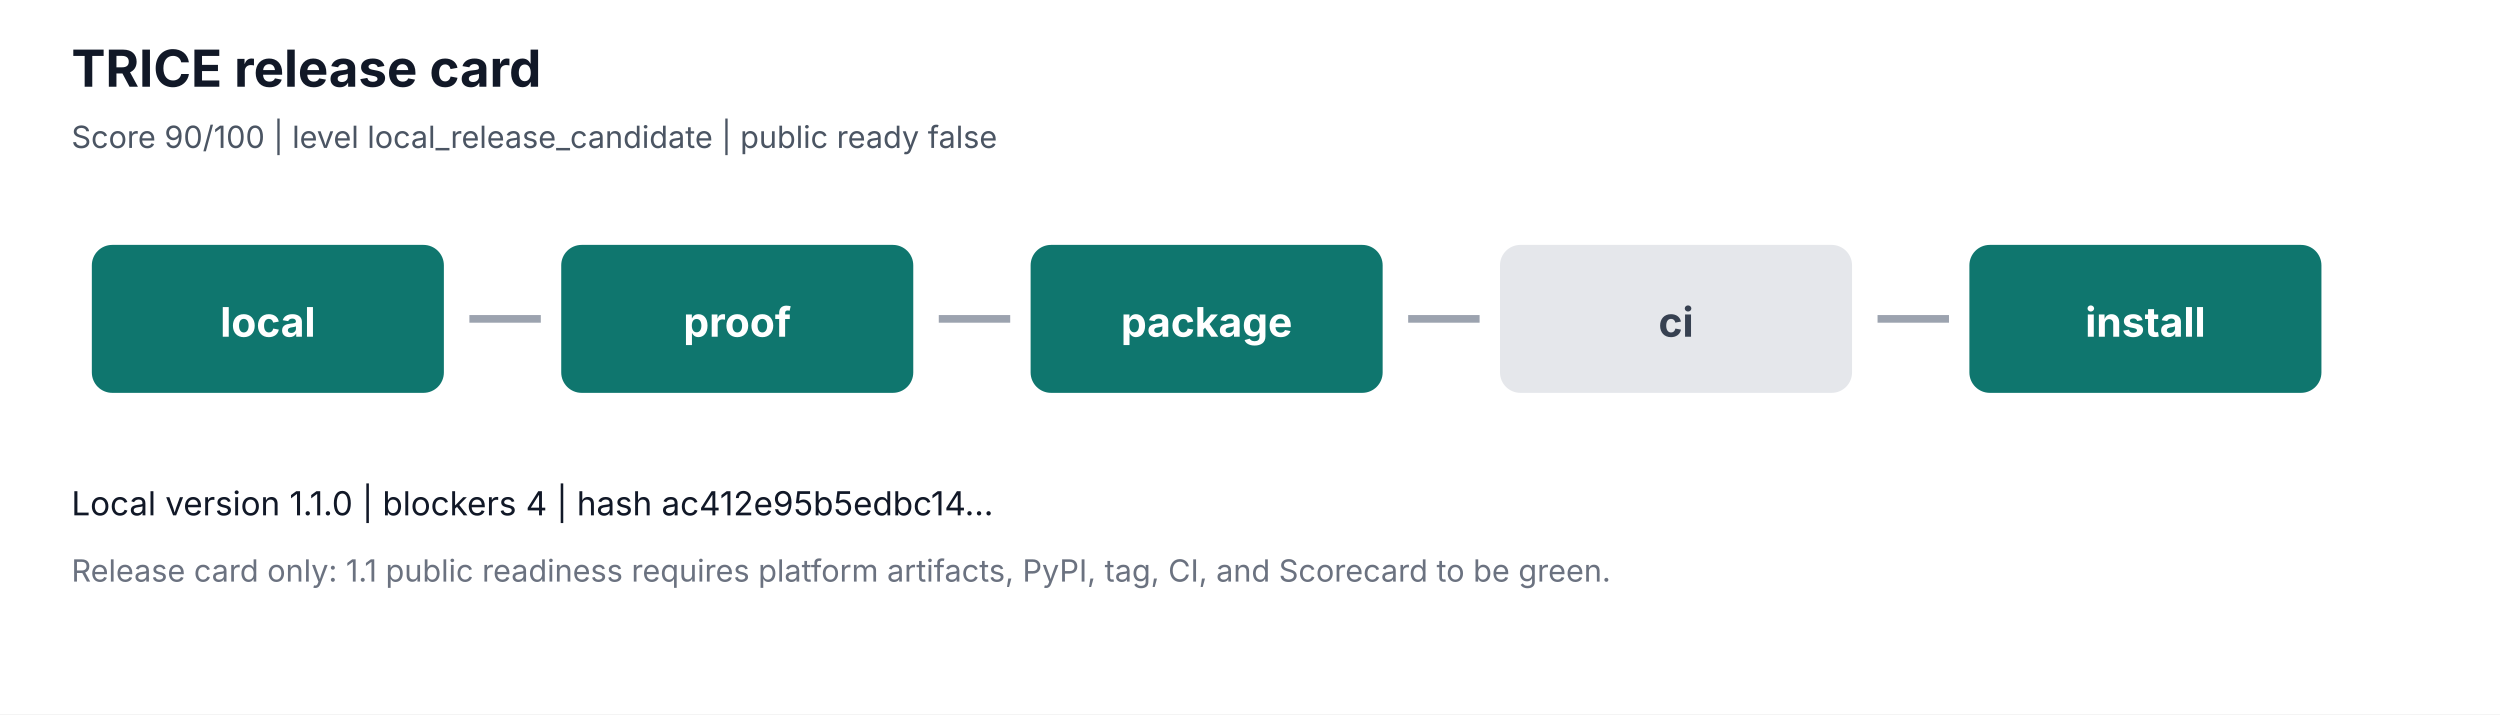
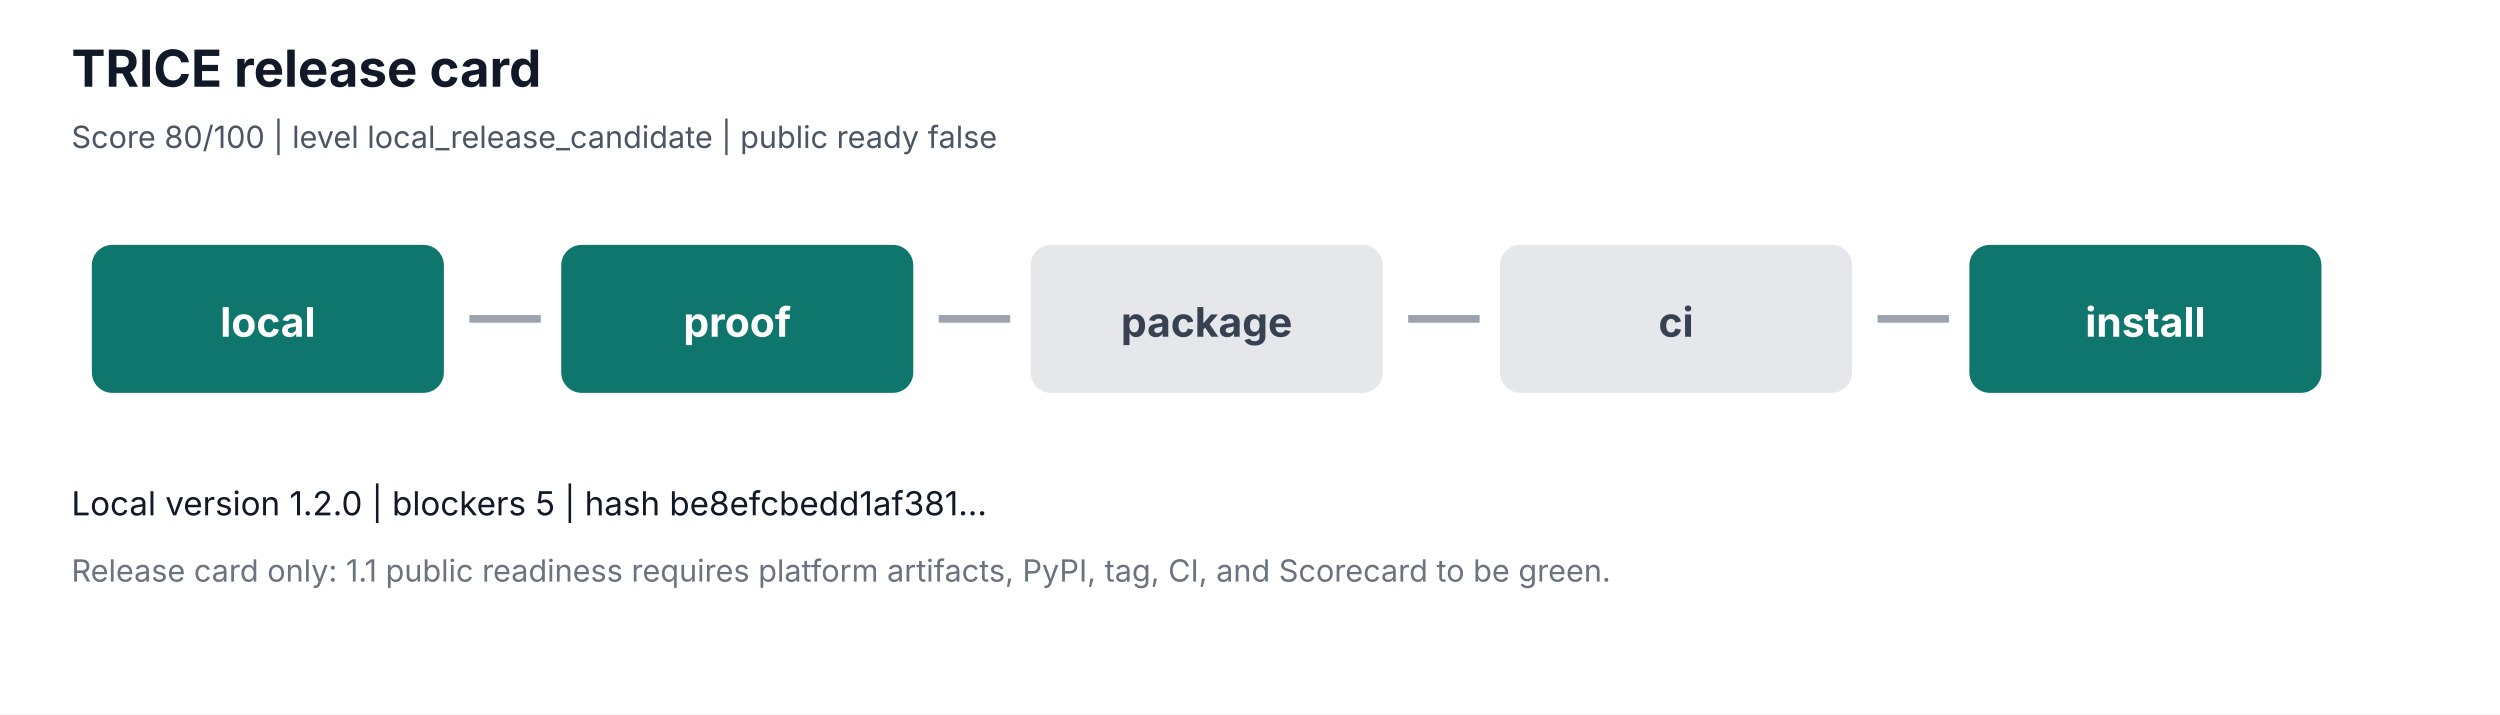
<svg xmlns="http://www.w3.org/2000/svg" width="980" height="280" viewBox="0 0 980 280">
  <rect width="100%" height="100%" fill="#ffffff" />
  <text x="28" y="34" font-family="Inter,Segoe UI,Arial" font-size="20" font-weight="700" fill="#111827">TRICE release card</text>
-   <text x="28" y="58" font-family="Inter,Segoe UI,Arial" font-size="12" fill="#4b5563">Score 90/100 | level local_release_candidate | public ready false</text>
+   <text x="28" y="58" font-family="Inter,Segoe UI,Arial" font-size="12" fill="#4b5563">Score 80/100 | level local_release_candidate | public ready false</text>
  <rect x="36" y="96" width="138" height="58" rx="8" fill="#0f766e" />
  <text x="105" y="132" text-anchor="middle" font-family="Inter,Segoe UI,Arial" font-size="16" font-weight="700" fill="#ffffff">local</text>
  <line x1="184" y1="125" x2="212" y2="125" stroke="#9ca3af" stroke-width="3" />
  <rect x="220" y="96" width="138" height="58" rx="8" fill="#0f766e" />
  <text x="289" y="132" text-anchor="middle" font-family="Inter,Segoe UI,Arial" font-size="16" font-weight="700" fill="#ffffff">proof</text>
  <line x1="368" y1="125" x2="396" y2="125" stroke="#9ca3af" stroke-width="3" />
-   <rect x="404" y="96" width="138" height="58" rx="8" fill="#0f766e" />
-   <text x="473" y="132" text-anchor="middle" font-family="Inter,Segoe UI,Arial" font-size="16" font-weight="700" fill="#ffffff">package</text>
+   <rect x="404" y="96" width="138" height="58" rx="8" fill="#e5e7eb" />
+   <text x="473" y="132" text-anchor="middle" font-family="Inter,Segoe UI,Arial" font-size="16" font-weight="700" fill="#374151">package</text>
  <line x1="552" y1="125" x2="580" y2="125" stroke="#9ca3af" stroke-width="3" />
  <rect x="588" y="96" width="138" height="58" rx="8" fill="#e5e7eb" />
  <text x="657" y="132" text-anchor="middle" font-family="Inter,Segoe UI,Arial" font-size="16" font-weight="700" fill="#374151">ci</text>
  <line x1="736" y1="125" x2="764" y2="125" stroke="#9ca3af" stroke-width="3" />
  <rect x="772" y="96" width="138" height="58" rx="8" fill="#0f766e" />
  <text x="841" y="132" text-anchor="middle" font-family="Inter,Segoe UI,Arial" font-size="16" font-weight="700" fill="#ffffff">install</text>
-   <text x="28" y="202" font-family="Inter,Segoe UI,Arial" font-size="13" fill="#111827">Local version 1.1.0 | blockers 4 | hash ac412e95b5edbc14...</text>
+   <text x="28" y="202" font-family="Inter,Segoe UI,Arial" font-size="13" fill="#111827">Local version 1.2.0 | blockers 5 | hash be8efcbedd1af381...</text>
  <text x="28" y="228" font-family="Inter,Segoe UI,Arial" font-size="12" fill="#6b7280">Release card only: 1.1 public readiness requires platform artifacts, PyPI, tag, CI, and Scorecard to be green.</text>
</svg>
